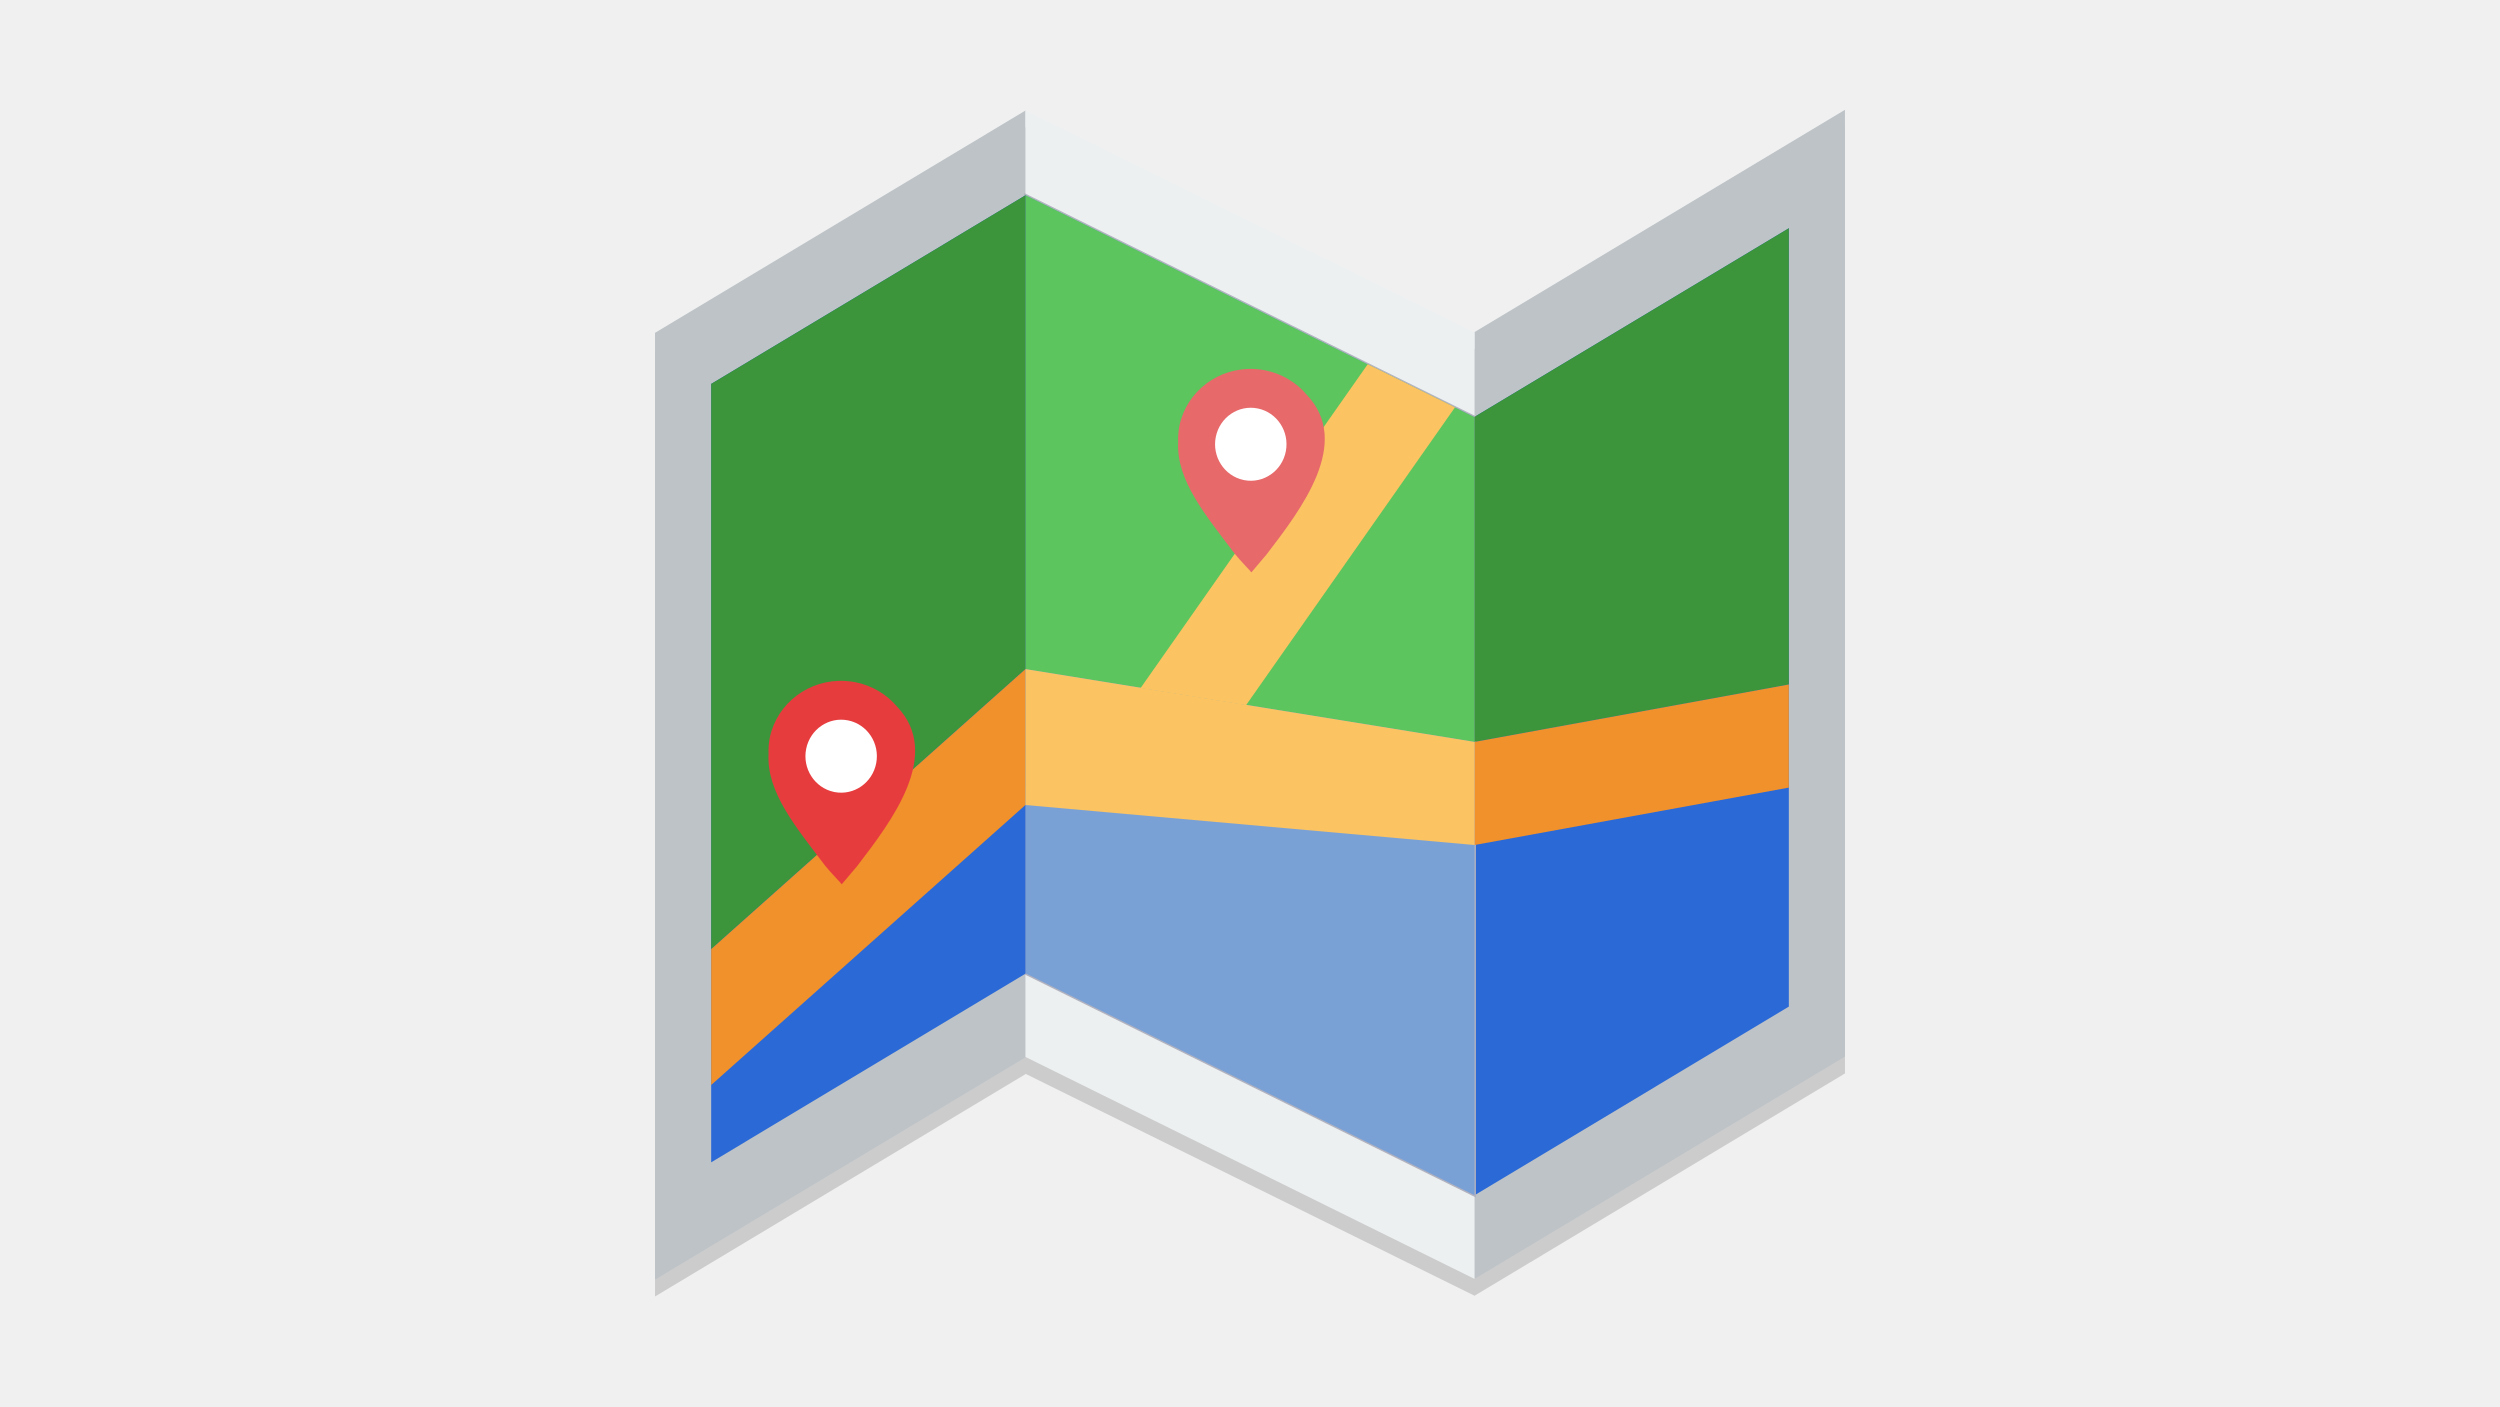
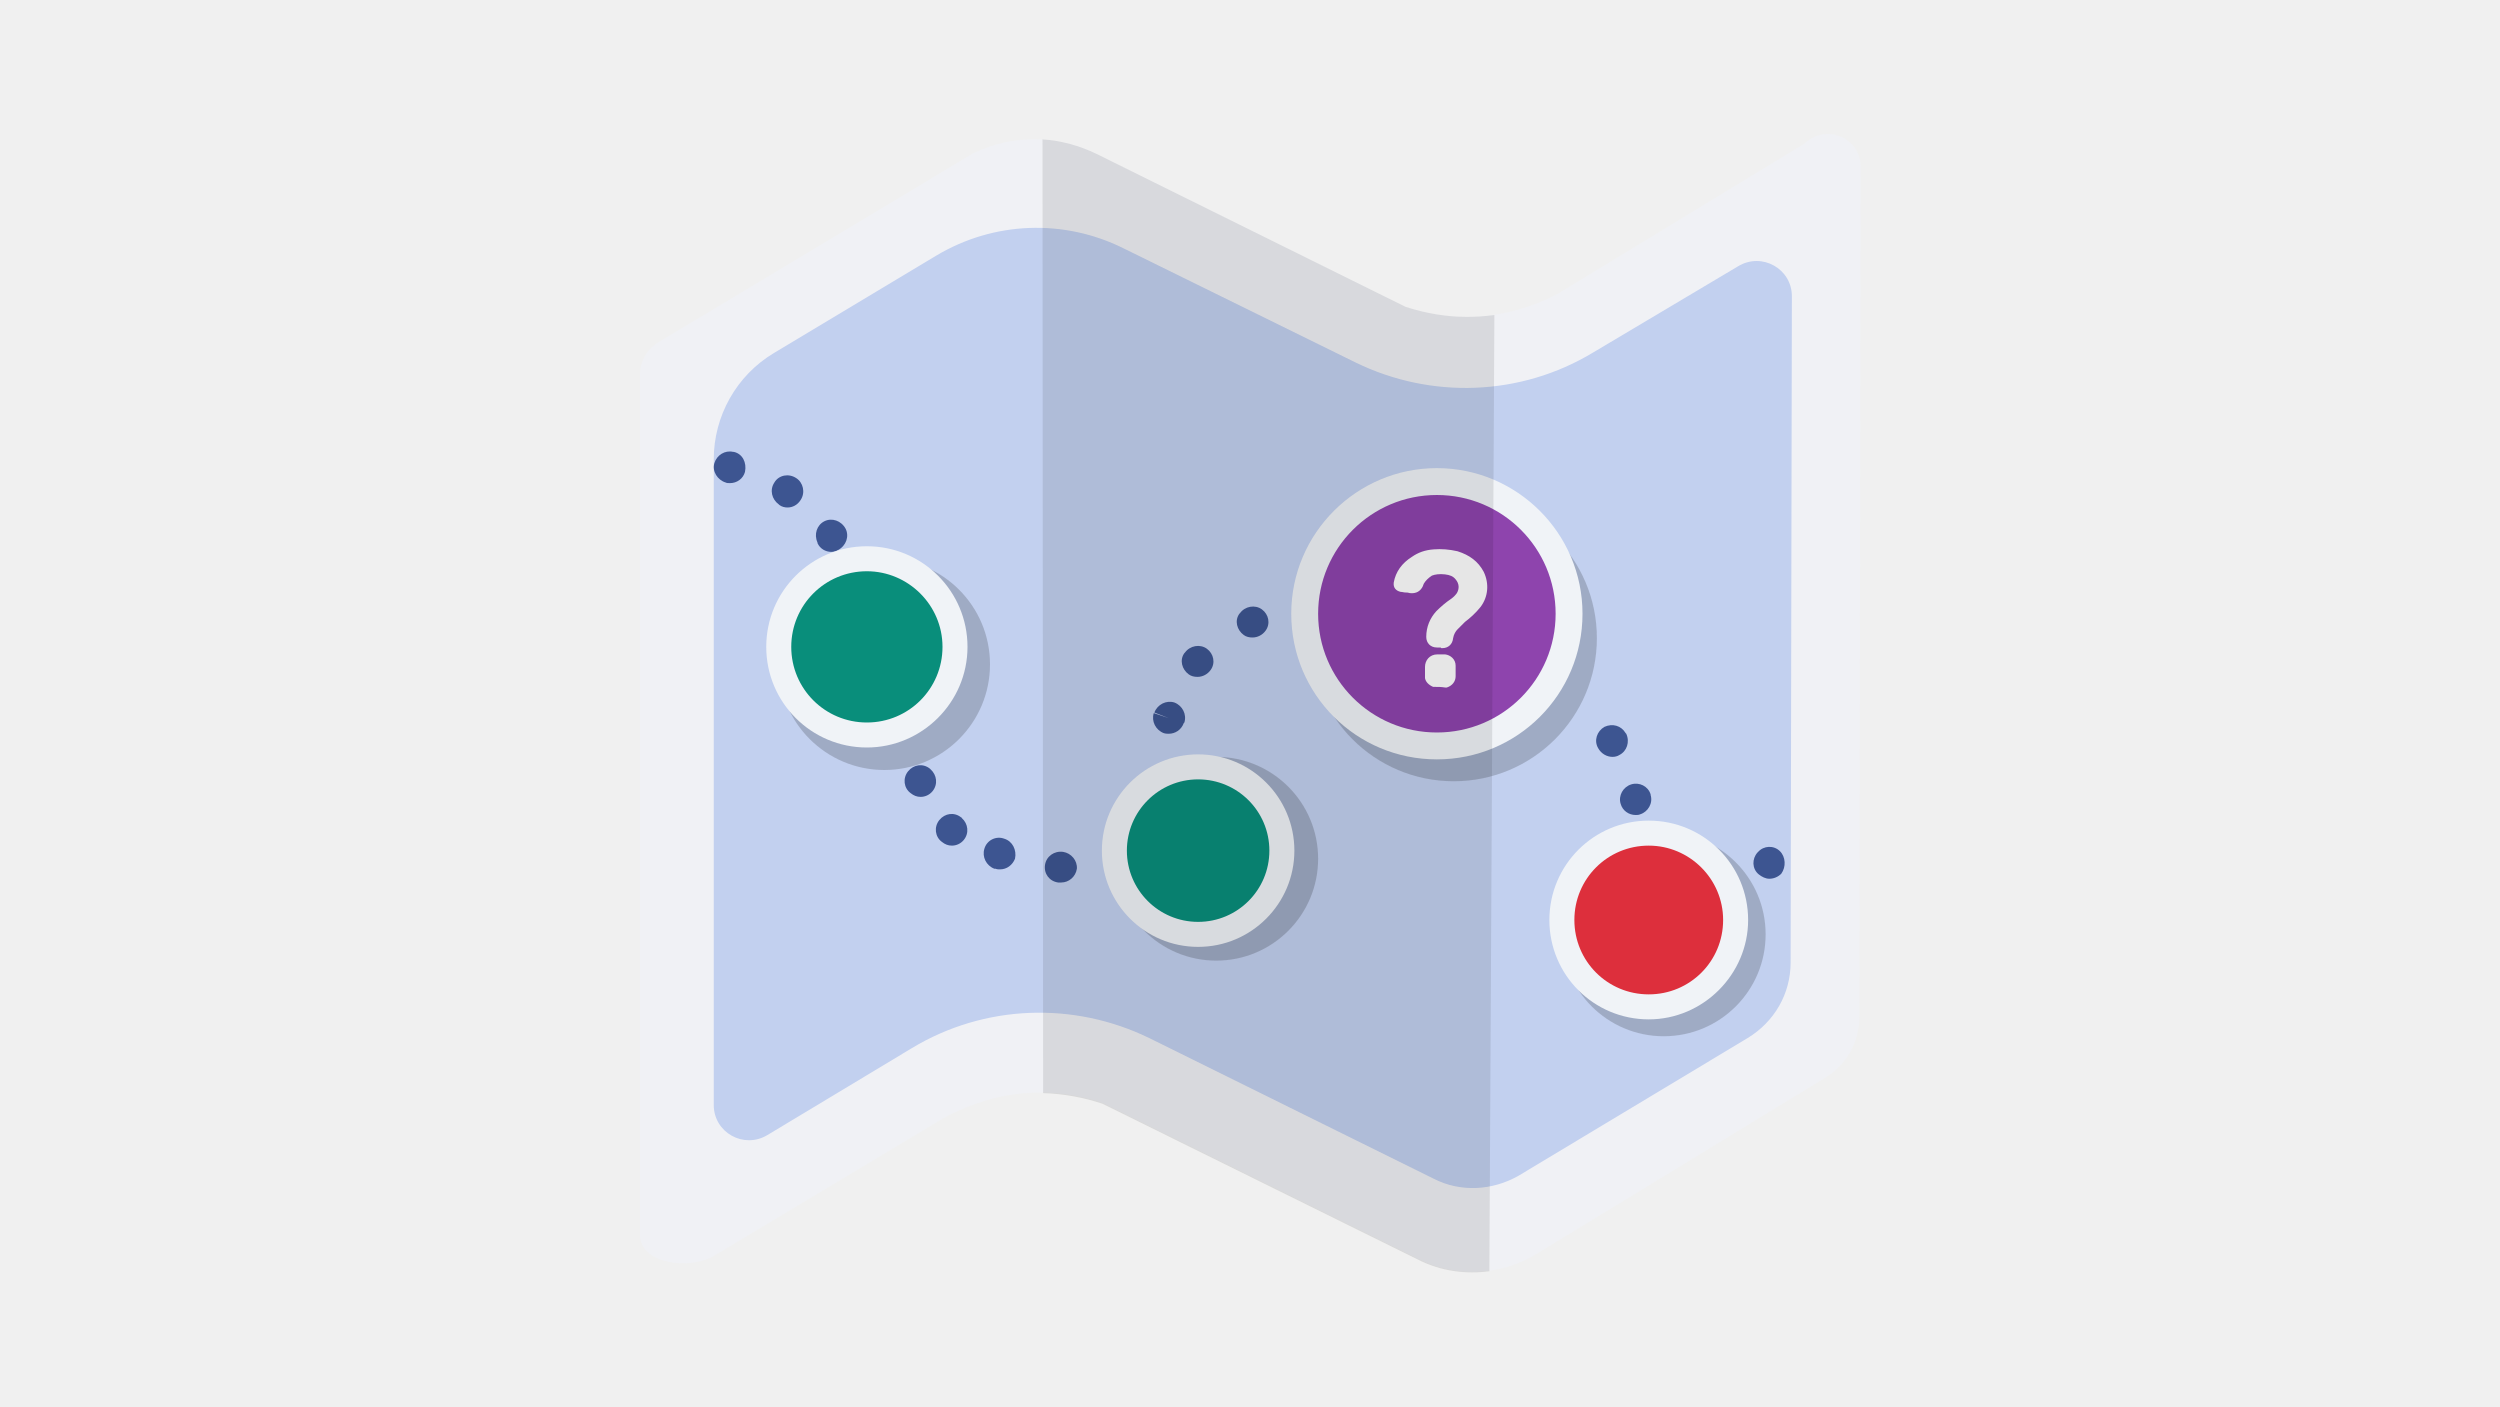
- <svg xmlns="http://www.w3.org/2000/svg" xmlns:xlink="http://www.w3.org/1999/xlink" xml:space="preserve" id="Layer_1" x="0" y="0" style="enable-background:new 0 0 400 225" version="1.1" viewBox="0 0 400 225">
-   <defs id="defs4075">
-     <clipPath id="SVGID_4_">
-       <use xlink:href="#SVGID_3_" id="use3864" style="overflow:visible" />
-     </clipPath>
-     <defs id="defs3862">
-       <path id="SVGID_3_" d="M159.2 57.5h82.1v111.8h-82.1z" />
-     </defs>
-   </defs>
-   <style id="style3769" type="text/css">.st0{fill:#94e4ea}.st1{opacity:.38}.st2{fill:#fff}.st3{fill:#017c6b}.st4{opacity:.1}.st5{fill:#5cc55e}.st6{fill:#47ac49}.st7{fill:#3c943b}.st8{fill:#8fbaf7}.st9{fill:#2a4c78}.st10{fill:#1d0ee0}.st11,.st12,.st13{clip-path:url(#SVGID_4_);fill:#f9fdfe}.st12,.st13{fill:#f8fdfe}.st13{fill:#f7fcfe}.st14,.st15,.st16,.st17,.st18{clip-path:url(#SVGID_4_);fill:#f6fcfe}.st15,.st16,.st17,.st18{fill:#f5fcfe}.st16,.st17,.st18{fill:#f4fcfe}.st17,.st18{fill:#f3fbfe}.st18{fill:#f2fbfd}.st19,.st20,.st21,.st22,.st23{clip-path:url(#SVGID_4_);fill:#f1fbfd}.st20,.st21,.st22,.st23{fill:#f0fbfd}.st21,.st22,.st23{fill:#effafd}.st22,.st23{fill:#eefafd}.st23{fill:#edfafd}.st24,.st25,.st26,.st27,.st28{clip-path:url(#SVGID_4_);fill:#ecfafd}.st25,.st26,.st27,.st28{fill:#ebf9fd}.st26,.st27,.st28{fill:#eaf9fd}.st27,.st28{fill:#e9f9fd}.st28{fill:#e8f9fd}.st29,.st30,.st31,.st32,.st33{clip-path:url(#SVGID_4_);fill:#e7f8fd}.st30,.st31,.st32,.st33{fill:#e6f8fd}.st31,.st32,.st33{fill:#e5f8fc}.st32,.st33{fill:#e4f8fc}.st33{fill:#e3f7fc}.st34,.st35,.st36,.st37,.st38{clip-path:url(#SVGID_4_);fill:#e2f7fc}.st35,.st36,.st37,.st38{fill:#e1f7fc}.st36,.st37,.st38{fill:#e0f7fc}.st37,.st38{fill:#dff6fc}.st38{fill:#def6fc}.st39,.st40,.st41,.st42,.st43{clip-path:url(#SVGID_4_);fill:#ddf6fc}.st40,.st41,.st42,.st43{fill:#dcf5fc}.st41,.st42,.st43{fill:#dbf5fc}.st42,.st43{fill:#daf5fc}.st43{fill:#d9f5fc}.st44,.st45,.st46,.st47,.st48{clip-path:url(#SVGID_4_);fill:#d8f4fb}.st45,.st46,.st47,.st48{fill:#d7f4fb}.st46,.st47,.st48{fill:#d6f4fb}.st47,.st48{fill:#d5f4fb}.st48{fill:#d4f3fb}.st49,.st50,.st51,.st52,.st53{clip-path:url(#SVGID_4_);fill:#d3f3fb}.st50,.st51,.st52,.st53{fill:#d1f3fb}.st51,.st52,.st53{fill:#d0f3fb}.st52,.st53{fill:#cff2fb}.st53{fill:#cef2fb}.st54,.st55,.st56,.st57,.st58{clip-path:url(#SVGID_4_);fill:#cdf2fb}.st55,.st56,.st57,.st58{fill:#ccf2fb}.st56,.st57,.st58{fill:#cbf1fa}.st57,.st58{fill:#caf1fa}.st58{fill:#c9f1fa}.st59,.st60,.st61,.st62,.st63{clip-path:url(#SVGID_4_);fill:#c8f1fa}.st60,.st61,.st62,.st63{fill:#c7f0fa}.st61,.st62,.st63{fill:#c6f0fa}.st62,.st63{fill:#c5f0fa}.st63{fill:#c4effa}.st64,.st65,.st66,.st67,.st68{clip-path:url(#SVGID_4_);fill:#c3effa}.st65,.st66,.st67,.st68{fill:#c2effa}.st66,.st67,.st68{fill:#c1effa}.st67,.st68{fill:#c0eefa}.st68{fill:#bfeefa}.st69,.st70,.st71,.st72,.st73{clip-path:url(#SVGID_4_);fill:#beeef9}.st70,.st71,.st72,.st73{fill:#bdeef9}.st71,.st72,.st73{fill:#bcedf9}.st72,.st73{fill:#bbedf9}.st73{fill:#baedf9}.st74,.st75,.st76,.st77,.st78{clip-path:url(#SVGID_4_);fill:#b9edf9}.st75,.st76,.st77,.st78{fill:#b8ecf9}.st76,.st77,.st78{fill:#b7ecf9}.st77,.st78{fill:#b6ecf9}.st78{fill:#b5ecf9}.st79,.st80,.st81,.st82,.st83{clip-path:url(#SVGID_4_);fill:#b4ebf9}.st80,.st81,.st82,.st83{fill:#b3ebf9}.st81,.st82,.st83{fill:#b2ebf9}.st82,.st83{fill:#b1ebf8}.st83{fill:#b0eaf8}.st84,.st85,.st86,.st87,.st88{clip-path:url(#SVGID_4_);fill:#afeaf8}.st85,.st86,.st87,.st88{fill:#aeeaf8}.st86,.st87,.st88{fill:#adeaf8}.st87,.st88{fill:#ace9f8}.st88{fill:#abe9f8}.st89{fill:#ffdf50}.st90{fill:#a8edea}.st91{fill:#fcd995}.st92{fill:#37352b}.st93{fill:#40ae80}.st94{fill:#fb4143}.st95{fill:#ffe13c}</style>
-   <g id="g15261" transform="matrix(.44903 0 0 .44903 240.074 17.44)">
-     <path id="rect732-3-3" d="m122.755 6.276-20 12.004v-.008l-112 67.219v.133l-160-79.09-20 12.004v-.006l-112 67.218v337.375l20-12.003v.006l111.532-66.938.468-.281v-.131l160 79.088 20-12.004v.008l111.532-66.938.468-.28V66.275zm-292 30.258 160 79.088v-.131l112-67.219v.192l-112 67.218v.131l-160-79.088-112 67.22v-.192z" style="font-variation-settings:normal;opacity:.15;vector-effect:none;fill:#000;fill-opacity:1;stroke-width:1.196;stroke-linecap:butt;stroke-linejoin:miter;stroke-miterlimit:4;stroke-dasharray:none;stroke-dashoffset:0;stroke-opacity:1;-inkscape-stroke:none;paint-order:stroke fill markers;stop-color:#000;stop-opacity:1" />
-     <g id="g15238" transform="translate(514.646 134.567)">
-       <g id="g3411">
-         <path id="rect732-3" d="M-815.89 282.559V-54.816l112-67.22v.007l20-12.004v30l-112 67.219V240.56l111.53-66.938.47-.281v30l-.47.281-111.53 66.938v-.006z" style="font-variation-settings:normal;fill:#bdc3c7;fill-opacity:1;stroke-width:1;stroke-linecap:butt;stroke-linejoin:miter;stroke-miterlimit:4;stroke-dasharray:none;stroke-dashoffset:0;stroke-opacity:1;paint-order:stroke fill markers;stop-color:#000" />
-         <path id="rect732-7-2" d="M-523.89 282.299v-30l111.53-66.938.47-.28V-92.296l-112 67.219v-30l112-67.219v.008l20-12.004v337.375l-.47.281-111.53 66.938v-.008z" style="font-variation-settings:normal;fill:#bdc3c7;fill-opacity:1;stroke-width:1;stroke-linecap:butt;stroke-linejoin:miter;stroke-miterlimit:4;stroke-dasharray:none;stroke-dashoffset:0;stroke-opacity:1;paint-order:stroke fill markers;stop-color:#000" />
-         <path id="rect732-6-5" d="m-523.89 282.299-160-79.088V173.209l160 79.09zm0-307.244-160-79.088v-30l160 79.09v29.867z" style="font-variation-settings:normal;opacity:1;fill:#ecf0f1;fill-opacity:1;stroke-width:1;stroke-linecap:butt;stroke-linejoin:miter;stroke-miterlimit:4;stroke-dasharray:none;stroke-dashoffset:0;stroke-opacity:1;paint-order:stroke fill markers;stop-color:#000;stop-opacity:1" />
+ <svg xmlns="http://www.w3.org/2000/svg" xml:space="preserve" id="Layer_1" x="0" y="0" style="enable-background:new 0 0 400 225" version="1.1" viewBox="0 0 400 225">
+   <style id="style2" type="text/css">.st0{fill:none}.st3{fill:#3d5591}.st4{opacity:.19;enable-background:new}.st5{fill:#0a0a0a}.st6{fill:#098e7b}.st7{fill:#f0f3f7}.st10{fill:#fff}</style>
+   <g id="g119">
+     <g id="g7">
+       <path id="rect5" d="M0 0h400v225H0z" class="st0" />
+     </g>
+     <path id="path9" d="m288.7 23-39.6 24.1c-4.3 2.2-9.2 3.6-14.4 3.6-3.4 0-6.7-.6-9.8-1.6l-49.5-24.5c-6.2-3.1-13.6-3.1-19.8 0l-50.3 30.2c-1.8 1.1-2.9 3-2.9 5.1v137.7c0 4.6 7.9 5.7 11.9 3.3l36.5-21.9c4.7-2.6 10-4.2 15.7-4.2 3.5 0 6.8.6 10 1.7l50.6 25c5.8 2.9 12.7 2.6 18.3-.6l46.7-28.5c3.4-2.1 5.4-5.7 5.4-9.7l.2-136.1c0-4.6-5.7-6.9-9-3.6z" style="fill:#f0f1f5" />
+     <g id="g13">
+       <path id="path11" d="M254.9 56.4c-11.6 7-25.9 7.5-38 1.6l-37.2-18.3c-9.5-4.7-20.7-4.3-29.9 1.2l-26 15.6c-6 3.6-9.6 10.1-9.6 17v103.3c0 4.4 4.8 7.1 8.6 4.8l23.1-13.9c11.6-7 25.9-7.5 38-1.6l45.5 22.5c4.3 2.2 9.4 1.9 13.6-.5l36.6-22c4.3-2.6 6.9-7.1 6.9-12.1l.2-106.6c0-4.4-4.8-7.1-8.6-4.8l-23.2 13.8z" style="fill:#c2d0ef" />
+     </g>
+     <g id="g113">
+       <g id="g23">
+         <g id="g21">
+           <g id="g19">
+             <g id="g17">
+               <path id="line15" d="M164.3 123.8h.2" class="st0" />
+             </g>
+           </g>
+         </g>
      </g>
-       <path id="rect732-3-7-4-7-6-4-6" d="M-523.89 252.49V-24.885l112-67.218v277.375l-.47.281z" style="font-variation-settings:normal;opacity:1;fill:#2b69d6;fill-opacity:1;stroke-width:1;stroke-linecap:butt;stroke-linejoin:miter;stroke-miterlimit:4;stroke-dasharray:none;stroke-dashoffset:0;stroke-opacity:1;paint-order:stroke fill markers;stop-color:#000;stop-opacity:1" />
-       <path id="rect732-6-6-3-0-6-9-0-7" d="m-523.89 252.49-160-79.089v-277.244l160 79.09z" style="font-variation-settings:normal;opacity:1;fill:#7aa1d5;fill-opacity:1;stroke:#b2b2bf;stroke-width:1;stroke-linecap:butt;stroke-linejoin:miter;stroke-miterlimit:4;stroke-dasharray:none;stroke-dashoffset:0;stroke-opacity:1;paint-order:stroke fill markers;stop-color:#000;stop-opacity:1" />
-       <path id="rect732-3-7-3-3-8-8-9-3" d="M-795.89 240.751V-36.624l112-67.219v277.375l-.47.282z" style="font-variation-settings:normal;opacity:1;fill:#2b69d6;fill-opacity:1;stroke-width:1;stroke-linecap:butt;stroke-linejoin:miter;stroke-miterlimit:4;stroke-dasharray:none;stroke-dashoffset:0;stroke-opacity:1;paint-order:stroke fill markers;stop-color:#000;stop-opacity:1" />
-       <path id="rect732-6-6-3-7-65" d="M-683.89-103.843V65.01l160 25.94V-24.754Z" style="font-variation-settings:normal;opacity:1;fill:#5cc55e;fill-opacity:1;stroke-width:1;stroke-linecap:butt;stroke-linejoin:miter;stroke-miterlimit:4;stroke-dasharray:none;stroke-dashoffset:0;stroke-opacity:1;paint-order:stroke fill markers;stop-color:#000;stop-opacity:1" />
-       <path id="rect732-3-7-9-6" d="m-411.89-92.103-112 67.219V90.95l112-20.46z" style="font-variation-settings:normal;opacity:1;fill:#3c943b;fill-opacity:1;stroke-width:1;stroke-linecap:butt;stroke-linejoin:miter;stroke-miterlimit:4;stroke-dasharray:none;stroke-dashoffset:0;stroke-opacity:1;paint-order:stroke fill markers;stop-color:#000;stop-opacity:1" />
-       <path id="rect732-3-7-3-5-3" d="m-683.89-103.843-112 67.22v201.417l112-99.799z" style="font-variation-settings:normal;opacity:1;fill:#3c943b;fill-opacity:1;stroke-width:1;stroke-linecap:butt;stroke-linejoin:miter;stroke-miterlimit:4;stroke-dasharray:none;stroke-dashoffset:0;stroke-opacity:1;paint-order:stroke fill markers;stop-color:#000;stop-opacity:1" />
-       <path id="rect732-3-7-4-9-9" d="m-411.89 70.492-112 20.459v36.74l112-20.459z" style="font-variation-settings:normal;opacity:1;fill:#f1912b;fill-opacity:1;stroke-width:1;stroke-linecap:butt;stroke-linejoin:miter;stroke-miterlimit:4;stroke-dasharray:none;stroke-dashoffset:0;stroke-opacity:1;paint-order:stroke fill markers;stop-color:#000;stop-opacity:1" />
-       <path id="rect732-3-7-3-3-1-4" d="m-683.89 64.996-112 99.799v48.414l112-99.803z" style="font-variation-settings:normal;opacity:1;fill:#f1912b;fill-opacity:1;stroke-width:1;stroke-linecap:butt;stroke-linejoin:miter;stroke-miterlimit:4;stroke-dasharray:none;stroke-dashoffset:0;stroke-opacity:1;paint-order:stroke fill markers;stop-color:#000;stop-opacity:1" />
-       <path id="rect1917-6-7-8" d="m-683.891 65.01 160 25.939v36.741l-160.011-14.245z" style="font-variation-settings:normal;opacity:1;fill:#fbc362;fill-opacity:1;stroke-width:1;stroke-linecap:butt;stroke-linejoin:miter;stroke-miterlimit:4;stroke-dasharray:none;stroke-dashoffset:0;stroke-opacity:1;paint-order:stroke fill markers;stop-color:#000;stop-opacity:1" />
-       <path id="rect732-6-6-3-7-5-1" d="M-561.944-43.624-642.905 71.79l37.595 6.096 74.457-106.14z" style="font-variation-settings:normal;opacity:1;fill:#fbc362;fill-opacity:1;stroke-width:1;stroke-linecap:butt;stroke-linejoin:miter;stroke-miterlimit:4;stroke-dasharray:none;stroke-dashoffset:0;stroke-opacity:1;paint-order:stroke fill markers;stop-color:#000;stop-opacity:1" />
-       <path id="path4127" d="M-602.231-41.925c-12.805-.69-24.199 7.871-26.793 20.132a24.701 24.701 0 0 0-.463 5.888c-.188 3.44.348 6.812 1.414 10.142 1.066 3.33 2.662 6.62 4.595 9.895 1.933 3.275 4.203 6.537 6.616 9.812 2.414 3.275 4.971 6.564 7.48 9.894 2.424 3.008 5.808 6.318 5.971 6.714l5.442-6.426c3.1-4.048 6.558-8.56 9.747-13.32s6.109-9.766 8.133-14.8c2.024-5.034 3.153-10.097 2.759-14.968-.394-4.871-2.31-9.551-6.374-13.822-3.79-4.479-9.042-7.547-14.876-8.689a26.499 26.499 0 0 0-3.651-.452z" style="font-variation-settings:normal;fill:#e7696a;fill-opacity:1;stroke-width:.576;stroke-linecap:butt;stroke-linejoin:miter;stroke-miterlimit:4;stroke-dasharray:none;stroke-dashoffset:0;stroke-opacity:1;stop-color:#000" />
-       <path id="path4184" d="M-606.266-2.39a12.726 13.005 0 0 1-9.81-15.35 12.726 13.005 0 0 1 14.96-10.121 12.726 13.005 0 0 1 9.999 15.222A12.726 13.005 0 0 1-605.95-2.324" style="fill:#fff;fill-opacity:1;fill-rule:nonzero;stroke:none;stroke-width:.363" />
-       <g id="g11777-8" transform="translate(-614.978 88.994) scale(.57571)">
-         <path id="path4127-5" d="M-231.388-34.337c-22.242-1.2-42.033 13.672-46.54 34.968a42.905 42.905 0 0 0-.804 10.227c-.326 5.976.605 11.832 2.457 17.617 1.851 5.785 4.623 11.498 7.981 17.187 3.357 5.69 7.3 11.355 11.493 17.044 4.192 5.689 8.634 11.401 12.99 17.185 4.212 5.225 10.09 10.975 10.374 11.662l9.451-11.162c5.386-7.03 11.392-14.869 16.931-23.136 5.54-8.268 10.61-16.963 14.127-25.708 3.516-8.744 5.476-17.537 4.792-25.998-.683-8.461-4.011-16.591-11.07-24.01-6.583-7.778-15.707-13.107-25.84-15.091a46.028 46.028 0 0 0-6.342-.785z" style="font-variation-settings:normal;opacity:1;fill:#e73c3e;fill-opacity:1;stroke-width:1;stroke-linecap:butt;stroke-linejoin:miter;stroke-miterlimit:4;stroke-dasharray:none;stroke-dashoffset:0;stroke-opacity:1;stop-color:#000;stop-opacity:1" />
-         <path id="path4184-0" d="M-238.397 34.335a22.106 22.59 0 0 1-17.039-26.663 22.106 22.59 0 0 1 25.983-17.58 22.106 22.59 0 0 1 17.369 26.439 22.106 22.59 0 0 1-25.762 17.917" style="fill:#fff;fill-opacity:1;fill-rule:nonzero;stroke:none;stroke-width:.631" />
+       <g id="g51">
+         <path id="path25" d="m153.8 130.8-1.6 1.9 1.6-1.9c-1.1-.9-2.6-.7-3.5.4-.9 1.1-.7 2.7.4 3.5.5.4 1 .6 1.6.6.7 0 1.4-.3 1.9-.9.9-1.1.7-2.6-.3-3.5 0-.1-.1-.1-.1-.1z" class="st3" />
+         <path id="path27" d="m148.8 123-1.6 1.9 1.6-1.9c-1.1-.9-2.6-.7-3.5.4-.9 1.1-.7 2.7.4 3.5.5.4 1 .6 1.6.6.7 0 1.4-.3 1.9-.9.9-1.1.7-2.6-.3-3.5l-.1-.1z" class="st3" />
+         <path id="path29" d="m160.7 134.2-.8 2.4.8-2.4c-1.3-.5-2.8.2-3.2 1.6-.4 1.3.3 2.7 1.6 3.2h.2c.2.1.5.1.7.1 1.1 0 2-.7 2.4-1.7.3-1.4-.4-2.8-1.7-3.2z" class="st3" />
+         <path id="path31" d="m170.1 136.3-.4 2.5.4-2.5c-1.4-.2-2.7.7-2.9 2.1-.2 1.4.7 2.6 2.1 2.8h.5c1.2 0 2.3-.9 2.5-2.2.1-1.3-.9-2.5-2.2-2.7z" class="st3" />
+         <path id="path33" d="M259.3 128.6c.3 1.1 1.3 1.8 2.4 1.8.2 0 .5 0 .7-.1 1.3-.4 2.1-1.8 1.7-3.1v-.1c-.4-1.3-1.8-2-3.1-1.6-1.3.4-2.1 1.8-1.7 3.1z" class="st3" />
+         <path id="path35" d="M186.2 117.3c.3.1.6.1.8.1 1 0 2-.6 2.4-1.7l.1-.1c.4-1.3-.3-2.7-1.6-3.2-1.3-.4-2.7.3-3.2 1.6l2.3.9-2.4-.8c-.4 1.3.3 2.7 1.6 3.2z" class="st3" />
+         <path id="path37" d="M117.4 72.3h-.1c-1.3-.3-2.6.5-3 1.8-.4 1.3.5 2.7 1.8 3.1.2.1.4.1.7.1 1.1 0 2.1-.7 2.4-1.8.3-1.5-.4-2.9-1.8-3.2z" class="st3" />
+         <path id="path39" d="M135.3 84.6c-.7-1.3-2.2-1.8-3.4-1.2-1.2.6-1.7 2.1-1.1 3.4v.1c.4.9 1.3 1.4 2.2 1.4.4 0 .8-.1 1.1-.3 1.3-.7 1.8-2.2 1.2-3.4z" class="st3" />
+         <path id="path41" d="m127.4 76.5-1.4 2.1 1.4-2.1c-1.2-.8-2.8-.5-3.5.7-.8 1.2-.4 2.7.7 3.5l.1.1c.4.3.9.4 1.3.4.8 0 1.6-.4 2.1-1.2.8-1.2.4-2.8-.7-3.5z" class="st3" />
+         <path id="path43" d="M258 121.1c.4 0 .8-.1 1.1-.3 1.2-.6 1.7-2.1 1.1-3.4l-.1-.1c-.7-1.2-2.1-1.6-3.4-1-1.2.7-1.7 2.2-1 3.4.5.9 1.4 1.4 2.3 1.4z" class="st3" />
+         <path id="path45" d="M284.8 136.2c-1-1-2.6-.9-3.5.1l-.1.1c-.9 1-.9 2.6.2 3.5.5.4 1.1.7 1.7.7.7 0 1.4-.3 1.9-.8.8-1.1.7-2.7-.2-3.6z" class="st3" />
+         <path id="path47" d="M193.1 103.8c-1.1-.8-2.7-.5-3.5.6l-.1.1c-.8 1.1-.4 2.6.7 3.4.4.3.9.4 1.4.4.8 0 1.6-.4 2.1-1.1.8-1.1.5-2.6-.6-3.4z" class="st3" />
+         <path id="path49" d="M201.9 97.5c-1.1-.8-2.7-.5-3.5.6l-.1.1c-.8 1.1-.4 2.6.7 3.4.4.3.9.4 1.4.4.8 0 1.6-.4 2.1-1.1.8-1.1.5-2.6-.6-3.4z" class="st3" />
      </g>
+       <g id="g55" class="st4">
+         <circle id="circle53" cx="141.5" cy="106.3" r="16.9" class="st5" />
+       </g>
+       <g id="g59" class="st4">
+         <circle id="circle57" cx="194.6" cy="137.4" r="16.3" class="st5" />
+       </g>
+       <g id="g63" class="st4">
+         <circle id="circle61" cx="266.2" cy="149.5" r="16.3" class="st5" />
+       </g>
+       <g id="g67" class="st4">
+         <circle id="circle65" cx="232.6" cy="102.1" r="22.9" class="st5" />
+       </g>
+       <g id="g73">
+         <circle id="circle69" cx="138.7" cy="103.5" r="14.1" class="st6" />
+         <path id="path71" d="M138.7 119.6c-8.9 0-16.1-7.2-16.1-16.1s7.2-16.1 16.1-16.1 16.1 7.2 16.1 16.1-7.3 16.1-16.1 16.1zm0-28.2c-6.7 0-12.1 5.4-12.1 12.1s5.4 12.1 12.1 12.1 12.1-5.4 12.1-12.1-5.5-12.1-12.1-12.1z" class="st7" />
+       </g>
+       <g id="g79">
+         <circle id="circle75" cx="191.7" cy="136.1" r="13.4" class="st6" />
+         <path id="path77" d="M191.7 151.5c-8.5 0-15.4-6.9-15.4-15.4s6.9-15.4 15.4-15.4 15.4 6.9 15.4 15.4-6.9 15.4-15.4 15.4zm0-26.8c-6.3 0-11.4 5.1-11.4 11.4s5.1 11.4 11.4 11.4 11.4-5.1 11.4-11.4-5.1-11.4-11.4-11.4z" class="st7" />
+       </g>
+       <g id="g89">
+         <g id="g83">
+           <path id="path81" d="M229.9 119.3c-11.7 0-21.1-9.5-21.1-21.1s9.5-21.1 21.1-21.1S251 86.6 251 98.2s-9.5 21.1-21.1 21.1z" style="fill:#8e44ad" />
+         </g>
+         <g id="g87">
+           <path id="path85" d="M229.9 79.2c10.5 0 19 8.5 19 19s-8.5 19-19 19-19-8.5-19-19 8.5-19 19-19m0-4.3c-12.8 0-23.3 10.4-23.3 23.3s10.4 23.3 23.3 23.3 23.3-10.4 23.3-23.3-10.5-23.3-23.3-23.3z" class="st7" />
+         </g>
+       </g>
+       <g id="g95">
+         <circle id="circle91" cx="263.8" cy="147.2" r="13.9" style="fill:#dd2f3c" />
+         <path id="path93" d="M263.8 163.1c-8.8 0-15.9-7.1-15.9-15.9s7.1-15.9 15.9-15.9 15.9 7.1 15.9 15.9c0 8.7-7.2 15.9-15.9 15.9zm0-27.8c-6.6 0-11.9 5.3-11.9 11.9s5.3 11.9 11.9 11.9 11.9-5.3 11.9-11.9-5.4-11.9-11.9-11.9z" class="st7" />
+       </g>
+       <g id="g111">
+         <g id="g109">
+           <g id="g101">
+             <path id="path97" d="M229.5 109.4c-.5-.2-.9-.5-1-1V106.7c0-.7.5-1.5 1.5-1.5h1.2c.6.1 1.2.6 1.2 1.3v1.7c0 .7-.5 1.1-1.1 1.3-.6-.1-1.2-.1-1.8-.1z" class="st10" />
+             <path id="path99" d="M231.3 110h-.1c-.6-.1-1.1-.1-1.7-.1h-.2c-.7-.3-1.2-.8-1.3-1.4v-1.8c0-1 .7-2 2-2h1.2c.9.1 1.7.8 1.7 1.8v1.7c0 .8-.5 1.5-1.4 1.8h-.2zm-1.7-1.1c.5 0 1.1 0 1.6.1.6-.3.6-.7.6-.8v-1.7c0-.4-.4-.7-.8-.8h-1.1c-.7 0-1 .6-1 1v1.7c.1 0 .2.3.7.5z" class="st10" />
+           </g>
+           <g id="g107">
+             <path id="path103" d="M230.4 103.1h-.5c-.7 0-1.2-.5-1.2-1.2 0-1.4.5-2.7 1.5-3.7.7-.7 1.5-1.4 2.3-2 .4-.3.7-.6 1-1 .6-.9.5-2-.2-2.8-.5-.6-1.2-.9-2-1s-1.7-.1-2.4.3-1.2.9-1.5 1.6c0 .1-.1.2-.1.3-.3.7-.8 1-1.6.9-.5-.1-1-.1-1.4-.2-.5-.1-.8-.4-.7-.9.3-1.7 1.3-2.9 2.7-3.8 1-.7 2.1-1 3.3-1.1 1.2-.1 2.4 0 3.6.3 1.7.5 3 1.5 3.9 3.1.8 1.6.7 3.5-.5 5-.7.9-1.5 1.6-2.4 2.3-.4.4-.9.8-1.3 1.2-.5.5-.7 1.1-.8 1.7-.1.7-.6 1.1-1.3 1.1-.1-.1-.3-.1-.4-.1z" class="st10" />
+             <path id="path105" d="M230.8 103.7h-.2l-.1-.1h-.6c-1 0-1.7-.7-1.7-1.7 0-1.6.6-3 1.6-4.1.7-.7 1.5-1.4 2.4-2 .4-.3.6-.5.9-.9.4-.7.4-1.5-.2-2.2-.4-.5-.9-.7-1.7-.8-.9-.1-1.6 0-2.1.2-.6.4-1 .8-1.3 1.3 0 .1-.1.2-.1.2v.1c-.4.9-1.1 1.3-2.1 1.2-.3-.1-.5-.1-.7-.1-.3 0-.5-.1-.8-.1-.8-.2-1.2-.7-1.1-1.5.3-1.7 1.3-3.1 2.9-4.1 1-.7 2.1-1.1 3.5-1.2 1.2-.1 2.5 0 3.8.3 1.9.6 3.3 1.6 4.2 3.3.9 1.9.7 4-.5 5.6-.8 1-1.7 1.8-2.5 2.4l-.6.6-.6.6c-.3.3-.6.8-.7 1.4-.1 1-.8 1.6-1.7 1.6zm-.4-12.9c.3 0 .6 0 .9.1 1 .1 1.8.5 2.3 1.2.9 1 1 2.3.2 3.4-.3.5-.7.8-1.1 1.1-.8.6-1.5 1.3-2.2 2-.9.9-1.4 2-1.4 3.3 0 .4.3.7.7.7h.5c.1 0 .3 0 .5.1.3 0 .6-.2.7-.7.1-.5.3-1.3.9-2 .2-.2.4-.4.7-.6l.6-.6c.8-.6 1.6-1.3 2.4-2.3 1-1.3 1.2-3 .4-4.5-.8-1.4-2-2.4-3.6-2.8-1.1-.3-2.3-.4-3.4-.3-1.2.1-2.2.4-3.1 1-1.4.9-2.2 2.1-2.5 3.5 0 .1 0 .3.3.3.2.1.4.1.7.1.2 0 .5.1.7.1.5.1.8-.1 1-.5 0-.1.1-.2.1-.2v-.1c.3-.8.9-1.4 1.7-1.8.7-.3 1.3-.5 2-.5z" class="st10" />
+           </g>
+         </g>
+       </g>
+     </g>
+     <g id="g117">
+       <path id="path115" d="M234.7 50.7c-3.4 0-6.7-.6-9.8-1.6l-49.5-24.5c-2.7-1.3-5.6-2.1-8.6-2.3l.1 152.6c3.3.1 6.5.7 9.5 1.7l50.6 25c3.6 1.8 7.5 2.3 11.3 1.8l.8-153c-1.5.2-2.9.3-4.4.3z" style="opacity:.1" />
    </g>
  </g>
</svg>
